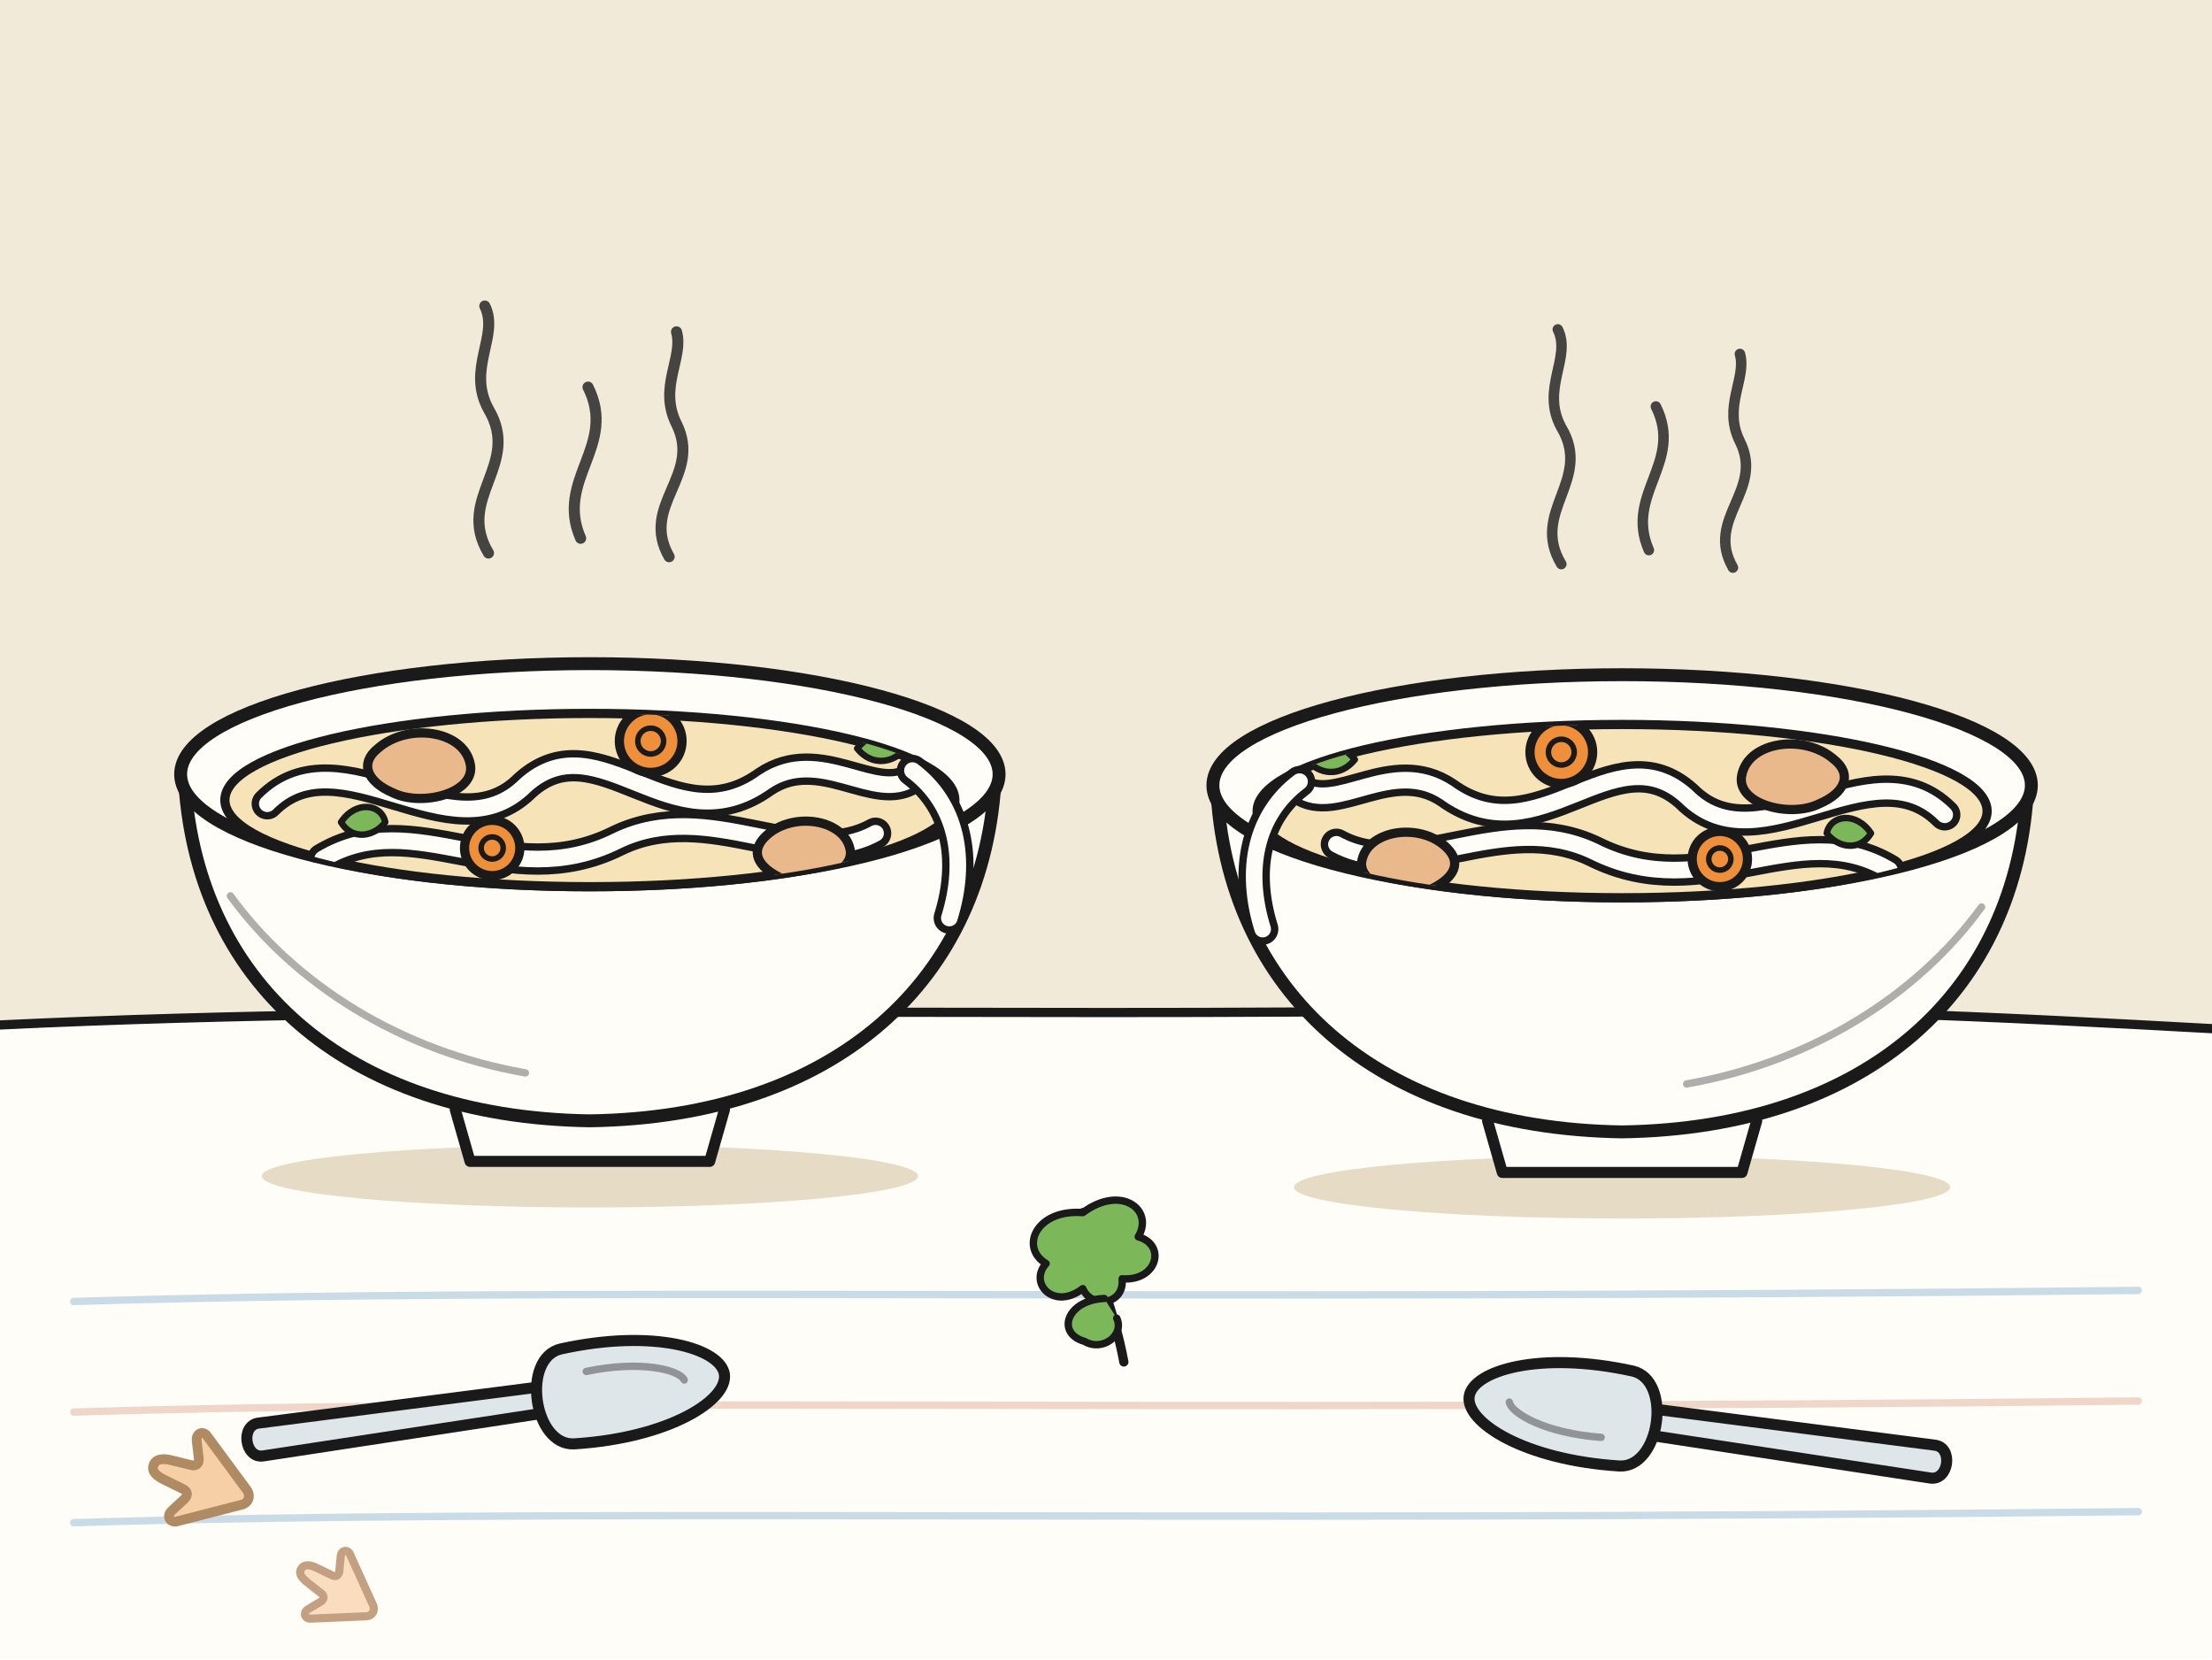
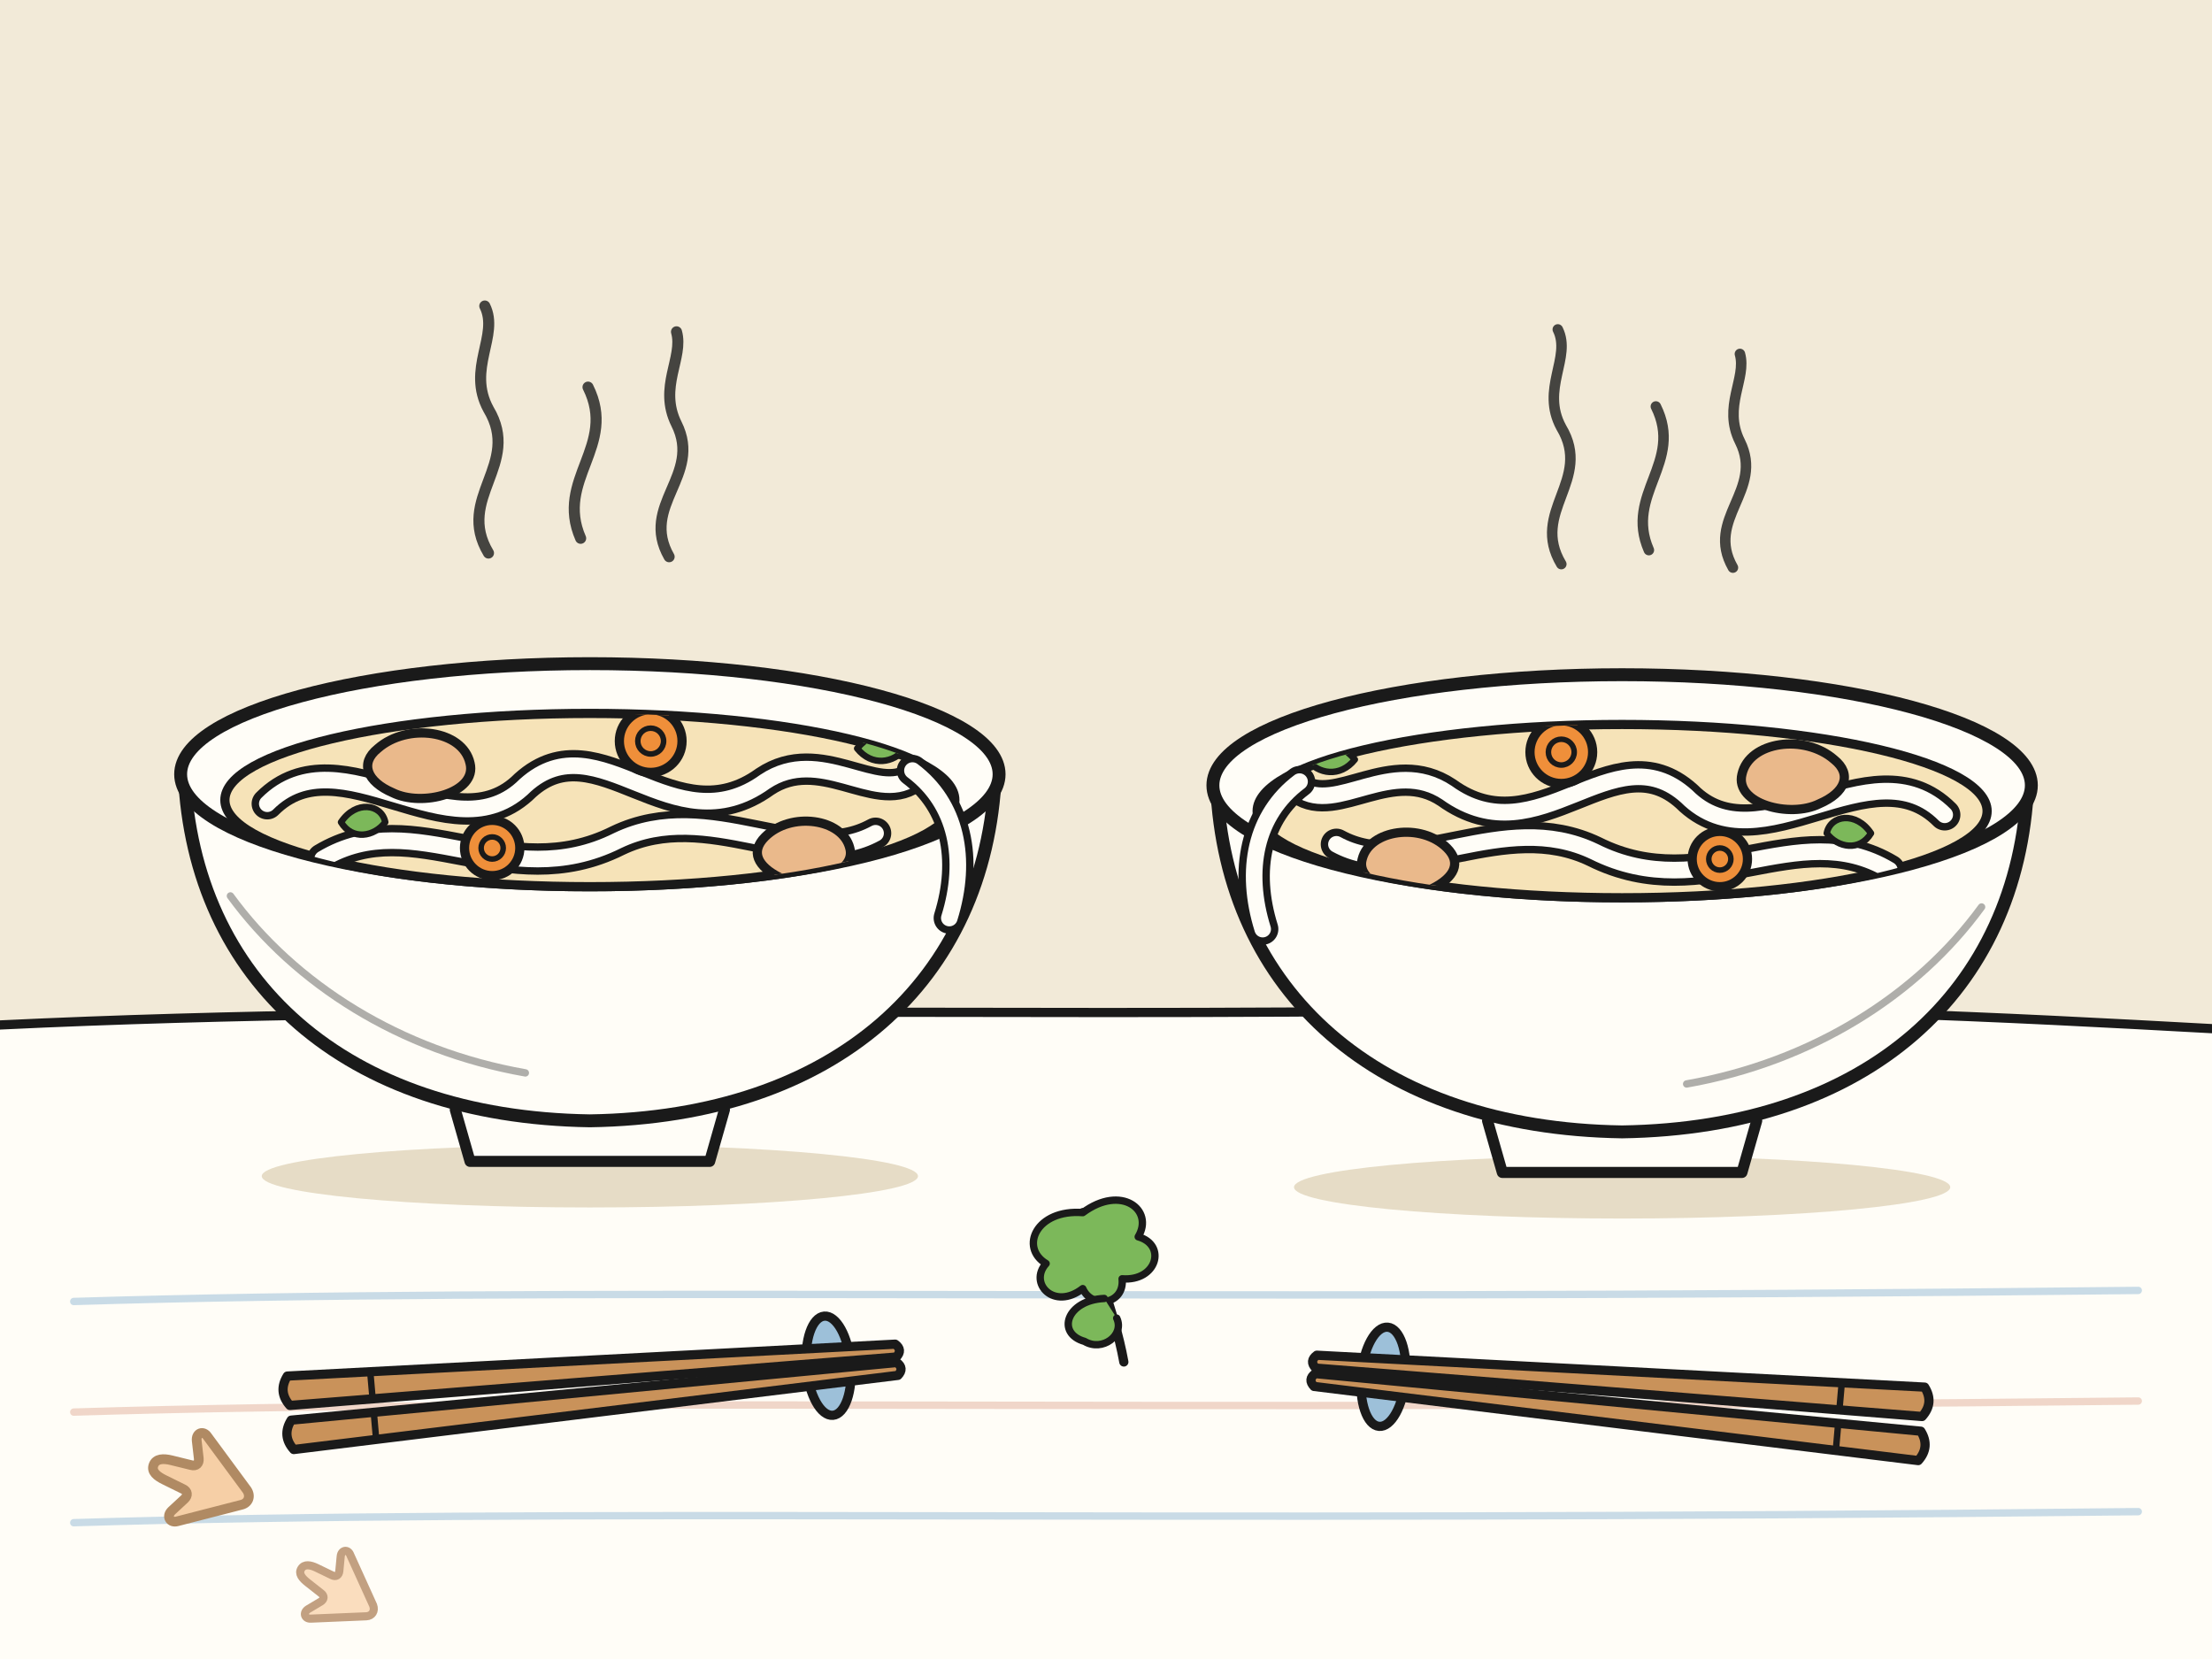
<svg xmlns="http://www.w3.org/2000/svg" viewBox="0 0 1200 900" width="1200" height="900">
  <defs>
    <clipPath id="soupSurface">
      <ellipse cx="835" cy="468" rx="198" ry="47" />
    </clipPath>
  </defs>
  <g stroke="#1a1a1a" stroke-linecap="round" stroke-linejoin="round">
    <rect width="1200" height="900" fill="#f2ead8" stroke="none" />
    <path d="M0 556 C 250 544 540 552 800 548 C 960 545 1090 552 1200 558 L1200 900 L0 900 Z" fill="#fffdf7" stroke="none" />
    <path d="M0 556 C 250 544 540 552 800 548 C 960 545 1090 552 1200 558" fill="none" stroke-width="5" />
    <g fill="none" stroke-width="4" opacity="0.55">
      <path d="M40 706 C 300 698 620 706 1160 700" stroke="#9dc0d9" />
      <path d="M40 766 C 300 758 620 766 1160 760" stroke="#e3b7a4" />
      <path d="M40 826 C 300 818 620 826 1160 820" stroke="#9dc0d9" />
    </g>
    <g transform="translate(305 300) scale(1.0)" fill="none" stroke-width="6" opacity="0.8">
      <path d="M-40 0 C -58 -30 -22 -48 -40 -78 C -52 -100 -34 -118 -42 -134" />
      <path d="M10 -8 C -4 -40 30 -58 14 -90" />
      <path d="M58 2 C 42 -26 76 -42 62 -70 C 52 -90 66 -106 62 -120" />
    </g>
    <g transform="translate(885 306) scale(0.95)" fill="none" stroke-width="6" opacity="0.8">
      <path d="M-40 0 C -58 -30 -22 -48 -40 -78 C -52 -100 -34 -118 -42 -134" />
      <path d="M10 -8 C -4 -40 30 -58 14 -90" />
      <path d="M58 2 C 42 -26 76 -42 62 -70 C 52 -90 66 -106 62 -120" />
    </g>
    <g transform="translate(320 420) scale(1.0 1.0)">
      <g transform="translate(-835 -454)">
        <ellipse cx="835" cy="672" rx="178" ry="17" fill="#e6dcc6" stroke="none" />
        <path d="M762 636 L770 664 L900 664 L908 636" fill="#fffdf7" stroke-width="6" />
        <path d="M615 454 C 620 566 702 640 835 642 C 968 640 1050 566 1055 454" fill="#fffdf7" stroke-width="7" />
        <path d="M640 520 C 675 568 732 604 800 616" fill="none" stroke-width="4" opacity="0.35" />
        <ellipse cx="835" cy="454" rx="222" ry="60" fill="#fffdf7" stroke-width="7" />
        <ellipse cx="835" cy="468" rx="198" ry="47" fill="#f6e3b8" stroke-width="5" />
        <g clip-path="url(#soupSurface)">
          <g fill="none">
            <path d="M660 470 C 700 430 760 500 800 460 C 840 424 880 494 930 458 C 960 438 990 470 1010 456" stroke="#1a1a1a" stroke-width="17" />
            <path d="M660 470 C 700 430 760 500 800 460 C 840 424 880 494 930 458 C 960 438 990 470 1010 456" stroke="#fffdf7" stroke-width="9" />
            <path d="M690 500 C 740 470 790 520 850 490 C 900 466 950 508 990 486" stroke="#1a1a1a" stroke-width="17" />
            <path d="M690 500 C 740 470 790 520 850 490 C 900 466 950 508 990 486" stroke="#fffdf7" stroke-width="9" />
          </g>
          <g stroke-width="5">
            <path d="M720 440 C 736 426 766 430 770 448 C 774 464 744 472 728 464 C 714 458 710 448 720 440 Z" fill="#eab98b" />
            <path d="M930 488 C 944 474 972 478 976 494 C 980 508 952 516 938 510 C 926 504 922 496 930 488 Z" fill="#eab98b" />
            <circle cx="868" cy="436" r="17" fill="#ef8f3a" />
            <circle cx="782" cy="494" r="15" fill="#ef8f3a" />
          </g>
          <g fill="none" stroke-width="3">
            <circle cx="868" cy="436" r="7" />
            <circle cx="782" cy="494" r="6" />
          </g>
          <g fill="#7cb85a" stroke-width="3.5">
            <path d="M980 440 C 990 428 1004 430 1006 440 C 1000 448 988 450 980 440 Z" />
            <path d="M700 480 C 708 468 722 470 724 480 C 718 488 706 490 700 480 Z" />
          </g>
        </g>
        <path d="M1010 452 C 1034 470 1040 500 1030 532" fill="none" stroke="#1a1a1a" stroke-width="17" />
        <path d="M1010 452 C 1034 470 1040 500 1030 532" fill="none" stroke="#fffdf7" stroke-width="9" />
      </g>
    </g>
    <g transform="translate(880 426) scale(-1.0 1.0)">
      <g transform="translate(-835 -454)">
        <ellipse cx="835" cy="672" rx="178" ry="17" fill="#e6dcc6" stroke="none" />
        <path d="M762 636 L770 664 L900 664 L908 636" fill="#fffdf7" stroke-width="6" />
        <path d="M615 454 C 620 566 702 640 835 642 C 968 640 1050 566 1055 454" fill="#fffdf7" stroke-width="7" />
        <path d="M640 520 C 675 568 732 604 800 616" fill="none" stroke-width="4" opacity="0.35" />
        <ellipse cx="835" cy="454" rx="222" ry="60" fill="#fffdf7" stroke-width="7" />
        <ellipse cx="835" cy="468" rx="198" ry="47" fill="#f6e3b8" stroke-width="5" />
        <g clip-path="url(#soupSurface)">
          <g fill="none">
            <path d="M660 470 C 700 430 760 500 800 460 C 840 424 880 494 930 458 C 960 438 990 470 1010 456" stroke="#1a1a1a" stroke-width="17" />
            <path d="M660 470 C 700 430 760 500 800 460 C 840 424 880 494 930 458 C 960 438 990 470 1010 456" stroke="#fffdf7" stroke-width="9" />
            <path d="M690 500 C 740 470 790 520 850 490 C 900 466 950 508 990 486" stroke="#1a1a1a" stroke-width="17" />
            <path d="M690 500 C 740 470 790 520 850 490 C 900 466 950 508 990 486" stroke="#fffdf7" stroke-width="9" />
          </g>
          <g stroke-width="5">
            <path d="M720 440 C 736 426 766 430 770 448 C 774 464 744 472 728 464 C 714 458 710 448 720 440 Z" fill="#eab98b" />
            <path d="M930 488 C 944 474 972 478 976 494 C 980 508 952 516 938 510 C 926 504 922 496 930 488 Z" fill="#eab98b" />
            <circle cx="868" cy="436" r="17" fill="#ef8f3a" />
            <circle cx="782" cy="494" r="15" fill="#ef8f3a" />
          </g>
          <g fill="none" stroke-width="3">
            <circle cx="868" cy="436" r="7" />
            <circle cx="782" cy="494" r="6" />
          </g>
          <g fill="#7cb85a" stroke-width="3.5">
            <path d="M980 440 C 990 428 1004 430 1006 440 C 1000 448 988 450 980 440 Z" />
            <path d="M700 480 C 708 468 722 470 724 480 C 718 488 706 490 700 480 Z" />
          </g>
        </g>
        <path d="M1010 452 C 1034 470 1040 500 1030 532" fill="none" stroke="#1a1a1a" stroke-width="17" />
        <path d="M1010 452 C 1034 470 1040 500 1030 532" fill="none" stroke="#fffdf7" stroke-width="9" />
      </g>
    </g>
-     <g transform="translate(290 760) rotate(-8)" stroke-width="6">
-       <path d="M-150 -9 L 20 -7 C 30 -7 34 7 20 7 L -150 9 C -160 9 -160 -9 -150 -9 Z" fill="#dfe6ea" />
-       <path d="M18 -26 C 70 -30 104 -14 104 0 C 104 14 70 30 18 26 C -4 24 -4 -24 18 -26 Z" fill="#dfe6ea" />
-       <path d="M30 -12 C 60 -14 80 -6 82 0" fill="none" stroke-width="4" opacity="0.4" />
+     <g transform="translate(322 752) rotate(-5)" stroke-width="5">
+       <ellipse cx="128" cy="0" rx="12" ry="27" fill="#9dc0d9" stroke-width="5" />
+       <path d="M-165 -20 L 165 -8.5 Q 169 -5 165 -1.5 L -165 -4 Q -171 -12 -165 -20 Z" fill="#c9925a" />
+       <path d="M-165 4 L 165 1.5 Q 169 5 165 8.5 L -165 20 Q -171 12 -165 4 Z" fill="#c9925a" />
+       <path d="M-120 -18 L -120 -4.5 M-120 4.5 L -120 18" fill="none" stroke-width="3.5" />
    </g>
-     <g transform="translate(900 772) rotate(188)" stroke-width="6">
-       <path d="M-150 -9 L 20 -7 C 30 -7 34 7 20 7 L -150 9 C -160 9 -160 -9 -150 -9 Z" fill="#dfe6ea" />
-       <path d="M18 -26 C 70 -30 104 -14 104 0 C 104 14 70 30 18 26 C -4 24 -4 -24 18 -26 Z" fill="#dfe6ea" />
-       <path d="M30 -12 C 60 -14 80 -6 82 0" fill="none" stroke-width="4" opacity="0.4" />
+     <g transform="translate(878 758) scale(-1 1) rotate(-5)" stroke-width="5">
+       <ellipse cx="128" cy="0" rx="12" ry="27" fill="#9dc0d9" stroke-width="5" />
+       <path d="M-165 -20 L 165 -8.5 Q 169 -5 165 -1.5 L -165 -4 Q -171 -12 -165 -20 Z" fill="#c9925a" />
+       <path d="M-165 4 L 165 1.5 Q 169 5 165 8.5 L -165 20 Q -171 12 -165 4 Z" fill="#c9925a" />
+       <path d="M-120 -18 L -120 -4.5 M-120 4.5 L -120 18" fill="none" stroke-width="3.5" />
    </g>
    <g transform="translate(600 700) rotate(-14)" stroke-width="4">
      <path d="M0 40 C 2 10 -4 -20 -2 -44" fill="none" stroke-width="5" />
      <path d="M-2 -44 C -26 -52 -40 -34 -28 -22 C -40 -14 -30 4 -12 -4 C -10 8 8 10 10 -4 C 28 2 38 -16 24 -24 C 36 -36 22 -54 -2 -44 Z" fill="#7cb85a" />
      <path d="M-2 4 C -22 0 -32 16 -18 24 C -10 32 4 26 2 16" fill="#7cb85a" />
    </g>
    <g stroke-width="2.2" stroke-linejoin="round">
      <path d="M13 3.2c1.6 0 2.2 1.6 2.4 3.4l.5 4.6c.1 1.2 1 1.6 2 1.1l3.6-1.8c1.6-.8 2.8.6 1.7 2L14.9 25c-1 1.3-2.6 1.3-3.5 0L2.9 12.6c-1-1.4.2-2.8 1.8-2l3.5 1.8c1 .5 1.9.1 2-1.1l.5-4.6C10.9 4.8 11.4 3.2 13 3.2Z" transform="translate(70 800) rotate(-70 13 14) scale(2.4)" fill="#f6cfa6" stroke="#b08a63" />
      <path d="M13 3.2c1.6 0 2.2 1.6 2.4 3.4l.5 4.6c.1 1.2 1 1.6 2 1.1l3.6-1.8c1.6-.8 2.8.6 1.7 2L14.9 25c-1 1.3-2.6 1.3-3.5 0L2.9 12.6c-1-1.4.2-2.8 1.8-2l3.5 1.8c1 .5 1.9.1 2-1.1l.5-4.6C10.9 4.8 11.4 3.2 13 3.2Z" transform="translate(150 852) rotate(-58 13 14) scale(2.0)" fill="#faddbe" stroke="#c2a081" />
    </g>
  </g>
</svg>
